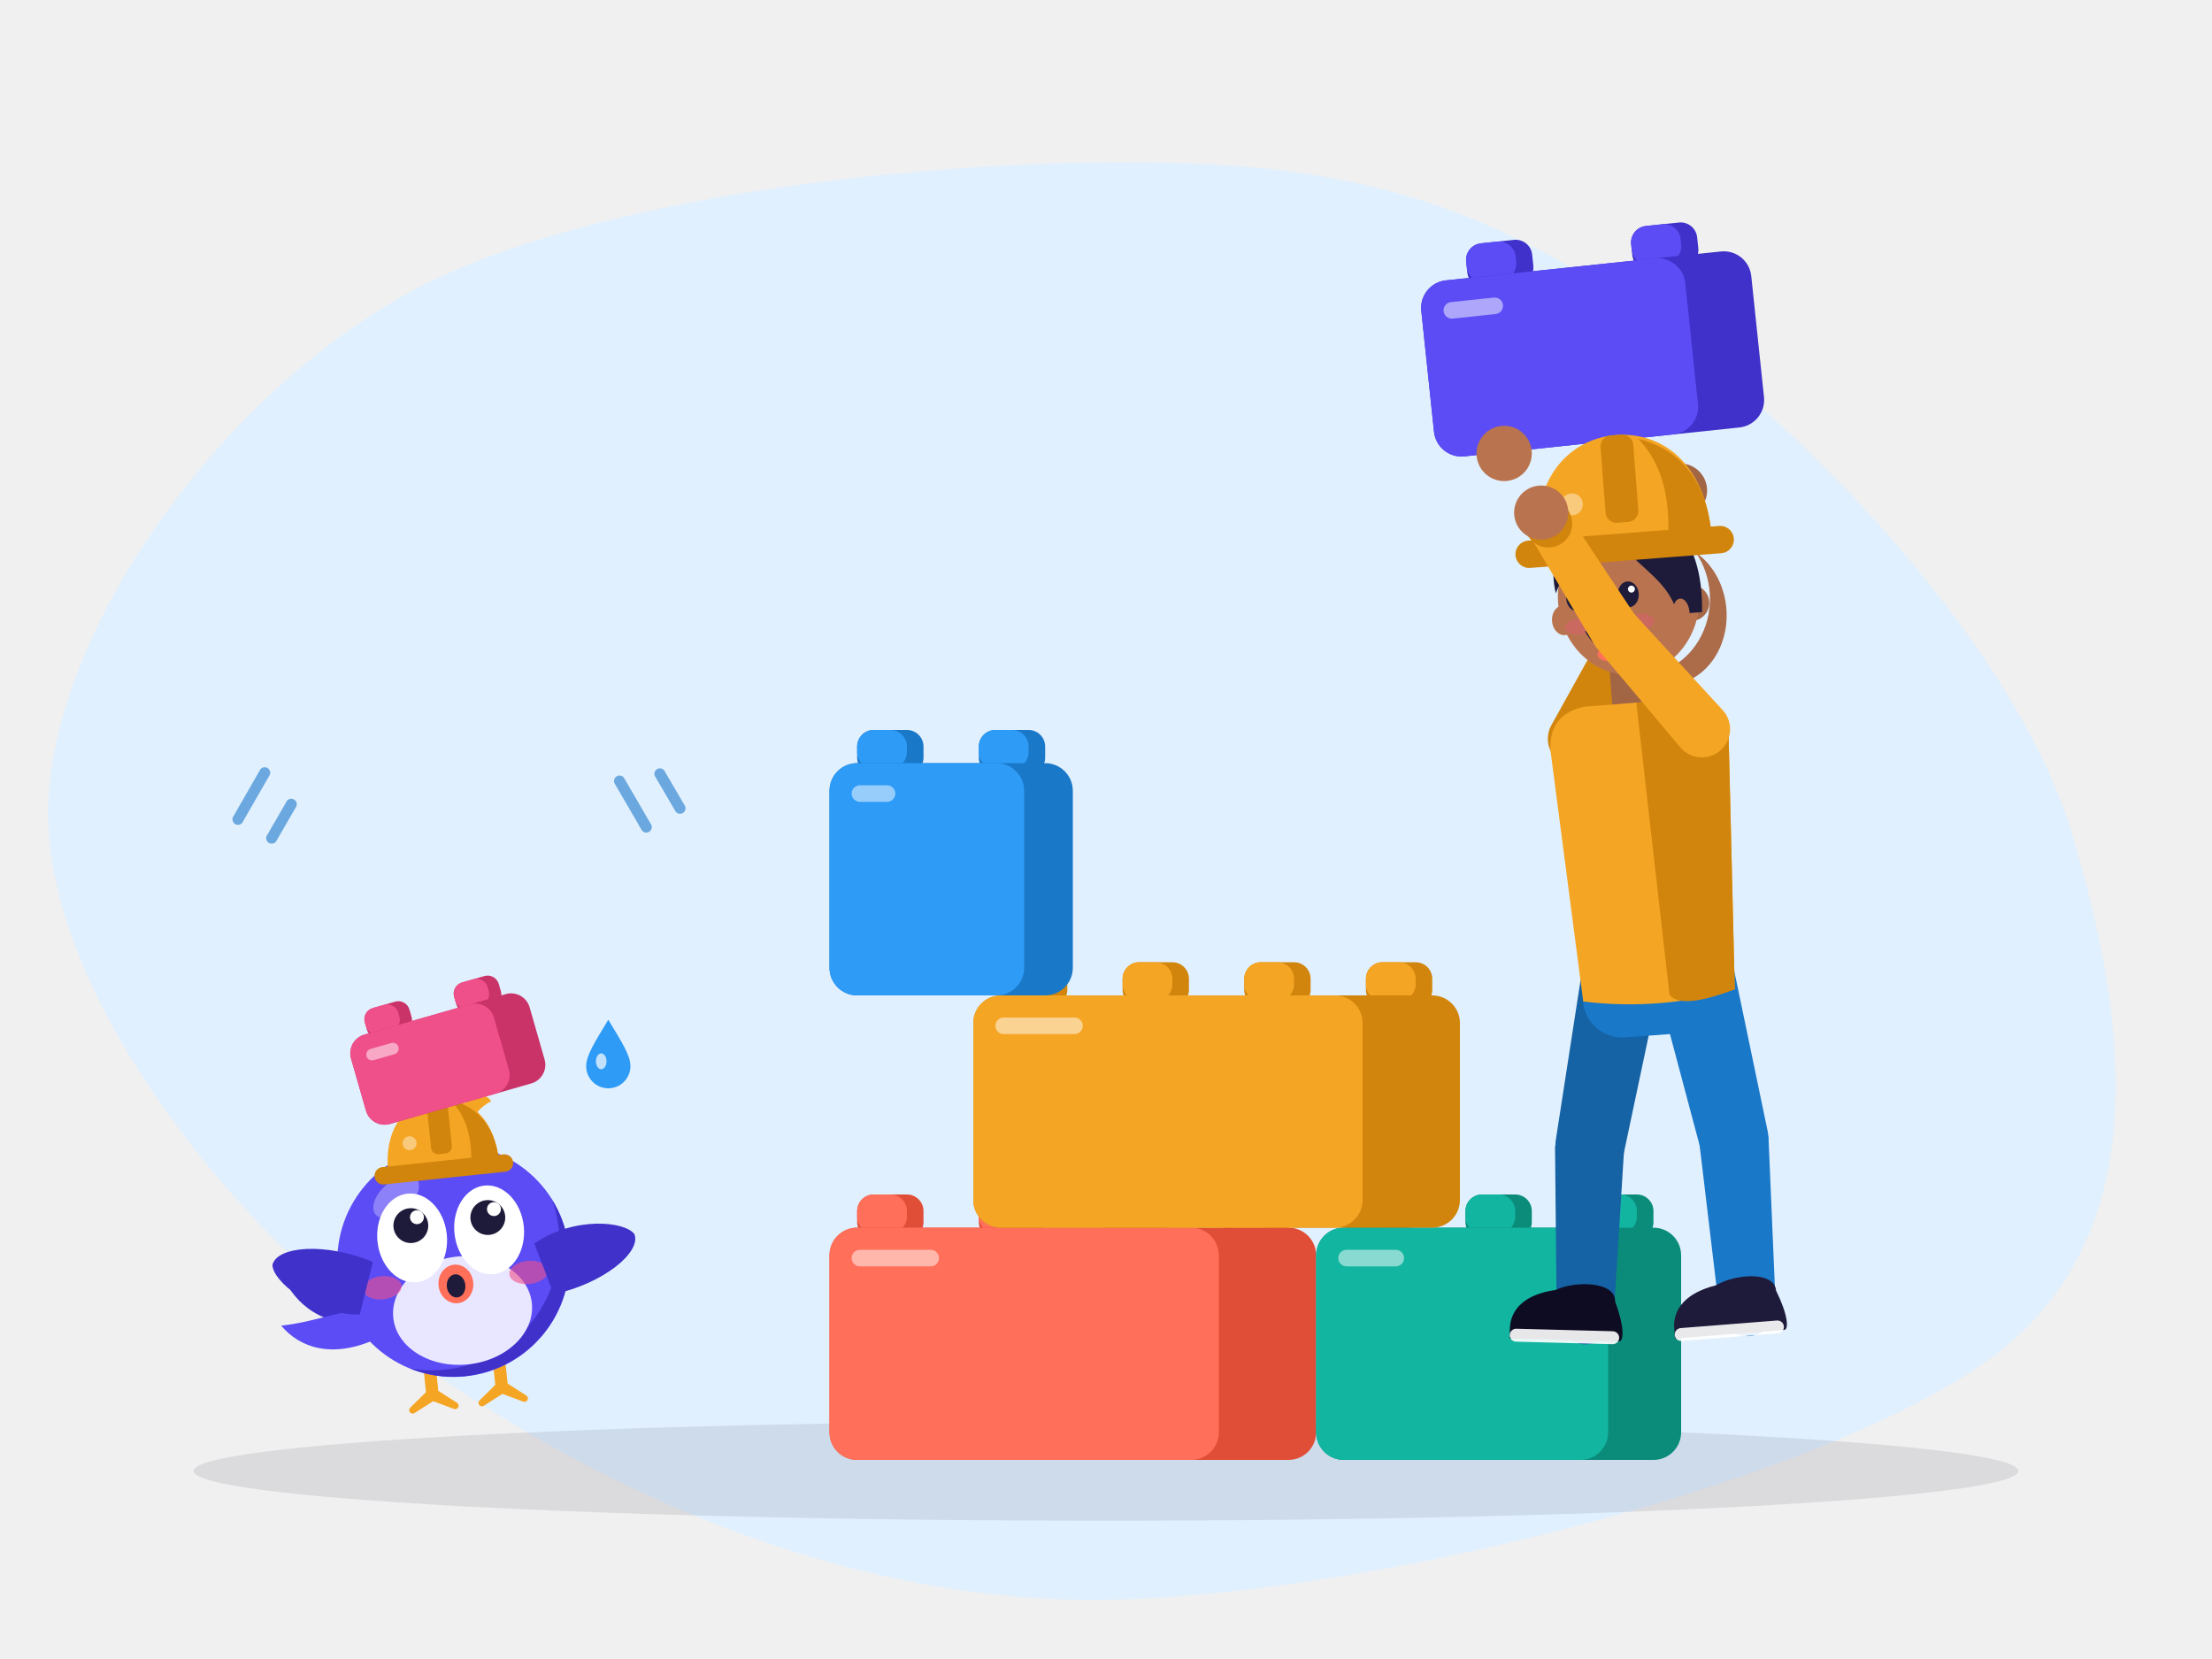
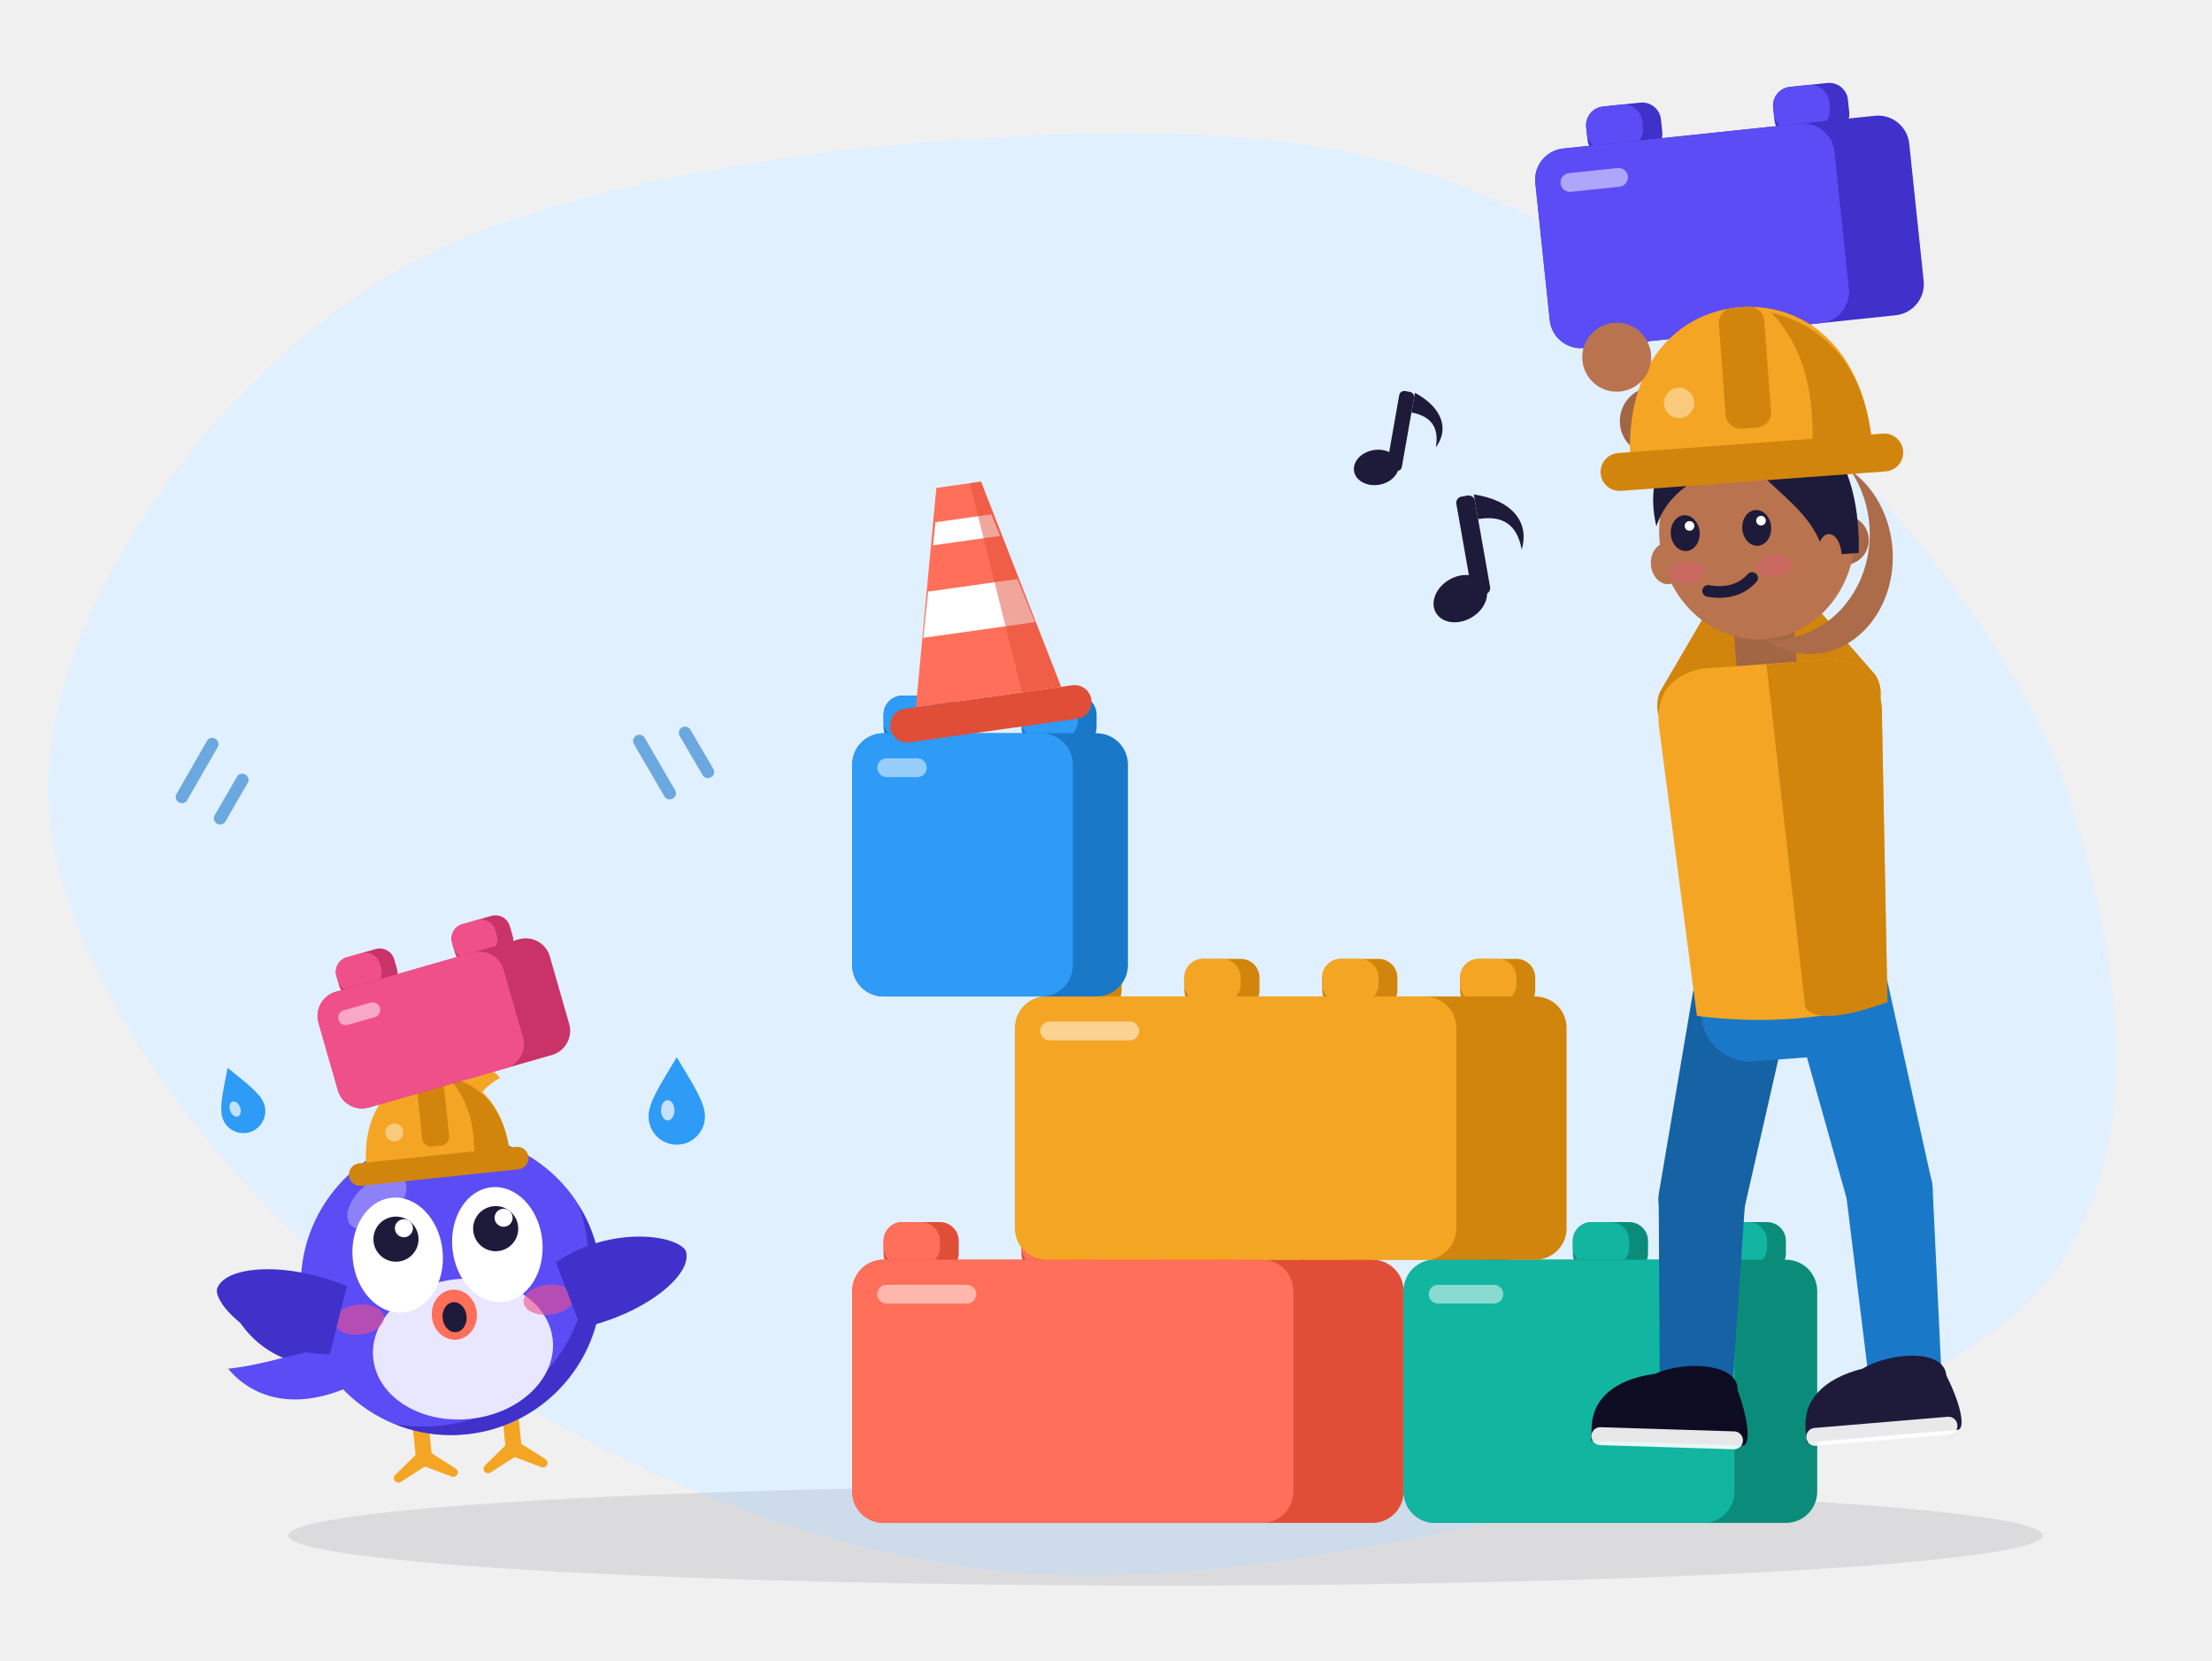
- <svg xmlns="http://www.w3.org/2000/svg" viewBox="0 0 400 300">
-   <path d="M374.7 150.8C383.6 180.8 391.1 221.6 361.2 244.7C331.3 267.8 244.1 289.9 195.4 289.3C146.7 288.7 100.2 265.3 69.1 241.4C37.9 217.5 8 177.3 8.7 145.9C9.5 114.6 38.6 72.5 73.6 53.1C108.7 33.7 179.8 27.7 218.8 29.7C257.8 31.6 281.7 44.5 307.7 64.7C333.7 84.9 365.8 120.7 374.7 150.8Z" fill="#E1F0FE" />
-   <ellipse cx="200" cy="266" rx="165" ry="9" fill="#1E1B3A" opacity="0.1" />
+ <svg xmlns="http://www.w3.org/2000/svg" viewBox="14 21 353 265">
+   <path d="M344.7 149.7C352.6 176.3 359.2 212.5 332.8 232.9C306.4 253.3 229.4 272.9 186.4 272.4C143.5 271.9 102.4 251.1 74.9 229.9C47.5 208.8 21 173.3 21.7 145.5C22.4 117.7 48.1 80.4 79 63.3C109.9 46.1 172.7 40.9 207.1 42.6C241.5 44.3 262.6 55.7 285.5 73.6C308.5 91.4 336.8 123.2 344.7 149.7Z" fill="#E1F0FE" />
+   <ellipse cx="200" cy="266" rx="140" ry="8" fill="#1E1B3A" opacity="0.1" />
  <rect x="155" y="216" width="12" height="8" rx="3" fill="#E14E38" />
  <rect x="155" y="216" width="9" height="7" rx="3" fill="#FF6F59" />
  <rect x="177" y="216" width="12" height="8" rx="3" fill="#E14E38" />
  <rect x="177" y="216" width="9" height="7" rx="3" fill="#FF6F59" />
  <rect x="199" y="216" width="12" height="8" rx="3" fill="#E14E38" />
  <rect x="199" y="216" width="9" height="7" rx="3" fill="#FF6F59" />
  <rect x="221" y="216" width="12" height="8" rx="3" fill="#E14E38" />
  <rect x="221" y="216" width="9" height="7" rx="3" fill="#FF6F59" />
  <rect x="150" y="222" width="88" height="42" rx="5" fill="#E14E38" />
  <rect x="150" y="222" width="70.4" height="42" rx="5" fill="#FF6F59" />
  <rect x="154" y="226" width="15.8" height="3" rx="1.5" fill="#FFFFFF" opacity="0.5" />
  <rect x="243" y="216" width="12" height="8" rx="3" fill="#0B8C7B" />
  <rect x="243" y="216" width="9" height="7" rx="3" fill="#12B5A0" />
  <rect x="265" y="216" width="12" height="8" rx="3" fill="#0B8C7B" />
  <rect x="265" y="216" width="9" height="7" rx="3" fill="#12B5A0" />
  <rect x="287" y="216" width="12" height="8" rx="3" fill="#0B8C7B" />
  <rect x="287" y="216" width="9" height="7" rx="3" fill="#12B5A0" />
  <rect x="238" y="222" width="66" height="42" rx="5" fill="#0B8C7B" />
  <rect x="238" y="222" width="52.8" height="42" rx="5" fill="#12B5A0" />
  <rect x="242" y="226" width="11.9" height="3" rx="1.5" fill="#FFFFFF" opacity="0.5" />
  <rect x="181" y="174" width="12" height="8" rx="3" fill="#D1850C" />
  <rect x="181" y="174" width="9" height="7" rx="3" fill="#F5A524" />
  <rect x="203" y="174" width="12" height="8" rx="3" fill="#D1850C" />
  <rect x="203" y="174" width="9" height="7" rx="3" fill="#F5A524" />
  <rect x="225" y="174" width="12" height="8" rx="3" fill="#D1850C" />
  <rect x="225" y="174" width="9" height="7" rx="3" fill="#F5A524" />
  <rect x="247" y="174" width="12" height="8" rx="3" fill="#D1850C" />
  <rect x="247" y="174" width="9" height="7" rx="3" fill="#F5A524" />
  <rect x="176" y="180" width="88" height="42" rx="5" fill="#D1850C" />
  <rect x="176" y="180" width="70.4" height="42" rx="5" fill="#F5A524" />
  <rect x="180" y="184" width="15.8" height="3" rx="1.5" fill="#FFFFFF" opacity="0.5" />
  <rect x="155" y="132" width="12" height="8" rx="3" fill="#1A78C9" />
  <rect x="155" y="132" width="9" height="7" rx="3" fill="#2E9BF6" />
  <rect x="177" y="132" width="12" height="8" rx="3" fill="#1A78C9" />
  <rect x="177" y="132" width="9" height="7" rx="3" fill="#2E9BF6" />
  <rect x="150" y="138" width="44" height="42" rx="5" fill="#1A78C9" />
  <rect x="150" y="138" width="35.2" height="42" rx="5" fill="#2E9BF6" />
  <rect x="154" y="142" width="7.9" height="3" rx="1.5" fill="#FFFFFF" opacity="0.5" />
-   <g transform="translate(288 64) rotate(-6)">
+   <g transform="translate(172 134) rotate(-8) scale(0.9)">
+     <rect x="-18" y="-2" width="36" height="6" rx="3" fill="#E14E38" />
+     <path d="M-13-2L-4-40 4-40 13-2Z" fill="#FF6F59" />
+     <path d="M-10-14L10-14 8-22-8-22Z" fill="#FFFFFF" />
+     <path d="M-6-30L6-30 5-34-5-34Z" fill="#FFFFFF" />
+     <path d="M2-40L4-40 13-2 6-2Z" fill="#E14E38" opacity="0.5" />
+   </g>
+   <g transform="translate(290 58) rotate(-6)">
    <rect x="-21" y="-22" width="12" height="8" rx="3" fill="#3F31C9" />
    <rect x="-21" y="-22" width="9" height="7" rx="3" fill="#5B4CF5" />
    <rect x="9" y="-22" width="12" height="8" rx="3" fill="#3F31C9" />
    <rect x="9" y="-22" width="9" height="7" rx="3" fill="#5B4CF5" />
    <rect x="-30" y="-16" width="60" height="32" rx="5" fill="#3F31C9" />
    <rect x="-30" y="-16" width="48" height="32" rx="5" fill="#5B4CF5" />
    <rect x="-26" y="-12" width="10.8" height="3" rx="1.5" fill="#FFFFFF" opacity="0.5" />
  </g>
-   <g transform="translate(294.5 108.1) rotate(-4.4) scale(0.9)" />
-   <path d="M286.1 175.4L281.3 206.4A6.3 6.3 0 0 0 293.6 208.7L300.1 178A7.1 7.1 0 0 0 286.1 175.4Z" fill="#1562A4" />
-   <path d="M281.2 207.4L281.5 237.8A5.1 5.1 0 0 0 291.8 238.1L293.7 207.7A6.3 6.3 0 0 0 281.2 207.4Z" fill="#1562A4" />
-   <g transform="translate(286.6 237.9) rotate(1.5) scale(-0.9 0.9)">
+   <g transform="translate(294.4 106) rotate(-4.2) scale(1.1)" />
+   <path d="M284.6 176.8L278.8 211A6.9 6.9 0 0 0 292.4 213.7L300.1 179.9A7.9 7.9 0 0 0 284.6 176.8Z" fill="#1562A4" />
+   <path d="M278.7 212.1L278.9 245.7A5.7 5.7 0 0 0 290.2 246.1L292.5 212.6A6.9 6.9 0 0 0 278.7 212.1Z" fill="#1562A4" />
+   <g transform="translate(284.6 245.9) rotate(1.8) scale(-1.1 1.1)">
    <path d="M-6-3C-6-7 2-7 6-5C12-4 15-1 15 3L15 5-7 5C-8 5-8 2-6-3Z" fill="#0E0C22" />
    <rect x="-7" y="3" width="22" height="2.6" rx="1.3" fill="#FFFFFF" opacity="0.9" />
  </g>
-   <path d="M289.5 136L300.1 114.7A4.6 4.6 0 0 0 292 110.5L280.5 131.2A5.1 5.1 0 0 0 289.5 136Z" fill="#D1850C" />
-   <path d="M300.4 114L306.9 92.1A4 4 0 0 0 299.3 89.7L291.7 111.2A4.6 4.6 0 0 0 300.4 114Z" fill="#D1850C" />
-   <circle cx="303.1" cy="90.9" r="4.3" fill="#D1850C" />
-   <circle cx="303.8" cy="88.7" r="4.9" fill="#A26645" />
-   <path d="M299.4 177.3L307.5 207.7A6.3 6.3 0 0 0 319.7 204.8L313.3 174.1A7.1 7.1 0 0 0 299.4 177.3Z" fill="#1A78C9" />
-   <path d="M307.3 206.7L310.9 236.9A5.1 5.1 0 0 0 321.1 236.1L319.8 205.7A6.3 6.3 0 0 0 307.3 206.7Z" fill="#1A78C9" />
-   <g transform="translate(316 236.5) rotate(-4.5) scale(-0.9 0.9)">
+   <path d="M288.8 136.9L300.9 113.6A5 5 0 0 0 292.1 108.8L278.9 131.4A5.7 5.7 0 0 0 288.8 136.9Z" fill="#D1850C" />
+   <path d="M301.3 112.8L308.9 88.8A4.4 4.4 0 0 0 300.6 85.9L291.7 109.5A5 5 0 0 0 301.3 112.8Z" fill="#D1850C" />
+   <circle cx="304.8" cy="87.4" r="4.7" fill="#D1850C" />
+   <circle cx="305.6" cy="84.9" r="5.5" fill="#A26645" />
+   <path d="M313.3 128.7L296 108.9A5 5 0 0 0 288.3 115.4L304.6 135.9A5.7 5.7 0 0 0 313.3 128.7Z" fill="#D1850C" />
+   <path d="M296.5 109.6L283.1 88.2A4.4 4.4 0 0 0 275.5 92.7L287.8 114.7A5 5 0 0 0 296.5 109.6Z" fill="#D1850C" />
+   <circle cx="279.3" cy="90.4" r="4.7" fill="#D1850C" />
+   <circle cx="278" cy="88.2" r="5.5" fill="#A26645" />
+   <path d="M299.4 179.2L308.8 212.6A6.9 6.9 0 0 0 322.2 209.2L314.7 175.3A7.9 7.9 0 0 0 299.4 179.2Z" fill="#1A78C9" />
+   <path d="M308.6 211.5L312.7 244.8A5.7 5.7 0 0 0 324 243.9L322.4 210.3A6.9 6.9 0 0 0 308.6 211.5Z" fill="#1A78C9" />
+   <g transform="translate(318.3 244.3) rotate(-4.8) scale(-1.1 1.1)">
    <path d="M-6-3C-6-7 2-7 6-5C12-4 15-1 15 3L15 5-7 5C-8 5-8 2-6-3Z" fill="#1E1B3A" />
    <rect x="-7" y="3" width="22" height="2.6" rx="1.3" fill="#FFFFFF" opacity="0.9" />
  </g>
-   <path d="M293.9 187.6L307.2 186.6A7.1 7.1 0 0 0 306.1 172.4L292.8 173.4A7.1 7.1 0 0 0 293.9 187.6Z" fill="#1A78C9" />
-   <path d="M300.6 131.5L299.6 118.2A4.4 4.4 0 0 0 290.9 118.9L291.9 132.1A4.4 4.4 0 0 0 300.6 131.5Z" fill="#A26645" />
-   <path d="M286.3 181.1L280.4 135.9Q279.9 129.2 286.5 127.8L305.4 126.3Q312.1 126.8 312.6 133.4L313.7 178.9Q300.2 182.8 286.3 181.1Z" fill="#F5A524" />
-   <path d="M301.9 179.9L295.9 127.1L305.4 126.3Q312.1 126.8 312.6 133.4L313.7 178.9Q304 182.6 301.9 179.9Z" fill="#D1850C" />
-   <g transform="translate(294.5 108.1) rotate(-4.4) scale(0.9)">
+   <path d="M293.3 190.4L307.9 189.3A7.9 7.9 0 0 0 306.7 173.6L292.1 174.7A7.9 7.9 0 0 0 293.3 190.4Z" fill="#1A78C9" />
+   <path d="M301.1 131.8L300 117.2A4.8 4.8 0 0 0 290.4 117.9L291.5 132.5A4.8 4.8 0 0 0 301.1 131.8Z" fill="#A26645" />
+   <path d="M284.8 183.1L278.7 136.6Q278.2 129.3 285.5 127.7L306.4 126.2Q313.8 126.7 314.3 134L315.2 180.9Q300.2 185.1 284.8 183.1Z" fill="#F5A524" />
+   <path d="M302.1 181.8L295.9 127L306.4 126.2Q313.8 126.7 314.3 134L315.2 180.9Q304.4 184.8 302.1 181.8Z" fill="#D1850C" />
+   <g transform="translate(294.4 106) rotate(-4.2) scale(1.1)">
    <circle cx="12.5" cy="2" r="3.6" fill="#A66847" />
    <ellipse cx="0" cy="0" rx="14.2" ry="15.5" fill="#B9744F" />
    <path d="M14.2 -8A14.2 15.5 0 0 1 0 15.5A12 14 0 0 0 14.2 -8Z" fill="#AC6B49" />
    <ellipse cx="-13.3" cy="3.5" rx="2.4" ry="3" fill="#B9744F" />
    <ellipse cx="-10.4" cy="-0.7" rx="2.1" ry="2.6" fill="#1E1B3A" />
    <circle cx="-9.7" cy="-1.7" r="0.7" fill="#FFFFFF" />
    <ellipse cx="0" cy="-0.7" rx="2.1" ry="2.6" fill="#1E1B3A" />
    <circle cx="0.7" cy="-1.7" r="0.7" fill="#FFFFFF" />
-     <path d="M-9.3 6Q-4.7 15 -0.1 6Z" fill="#1E1B3A" />
-     <path d="M-9 6.2L-0.4 6.2L-1.3 8.1Z" fill="#FFFFFF" />
-     <ellipse cx="-4.7" cy="10.9" rx="2.4" ry="1.5" fill="#FF6F59" />
+     <path d="M-7.7 7.9Q-3.7 8.9 -1.2 6.5" fill="none" stroke="#1E1B3A" stroke-width="1.7" stroke-linecap="round" stroke-linejoin="round" />
    <ellipse cx="-10.6" cy="5" rx="2.6" ry="1.6" fill="#F0508A" opacity="0.3" />
    <ellipse cx="2.2" cy="5" rx="2.6" ry="1.6" fill="#F0508A" opacity="0.3" />
    <g transform="scale(-1 1)">
      <path d="M-14.5 4C-16-12-8-19 1-18.5C10-18 16-11 14.5-2C12-8 6-9 1-12C-1-7-7-4-9 2C-10 0-12 1-12 4Z" fill="#1E1B3A" />
    </g>
    <g transform="translate(0 -13) scale(1.1)">
      <path d="M-16 2C-16-12-8-18 0-18C8-18 16-12 16 2Z" fill="#F5A524" />
      <path d="M4-17C10-15 16-10 16 2L8 2C9-6 8-12 4-17Z" fill="#D1850C" />
      <rect x="-20" y="0" width="40" height="5" rx="2.5" fill="#D1850C" />
      <rect x="-3" y="-18" width="6" height="16" rx="2" fill="#D1850C" />
      <rect x="-11" y="-8" width="4" height="4" rx="2" fill="#FFFFFF" opacity="0.4" />
    </g>
  </g>
-   <path d="M311.6 128.5L295.5 111A4.6 4.6 0 0 0 288.6 117L303.9 135.2A5.1 5.1 0 0 0 311.6 128.5Z" fill="#F5A524" />
-   <path d="M295.9 111.6L283.3 92.6A4 4 0 0 0 276.6 96.8L288.2 116.4A4.6 4.6 0 0 0 295.9 111.6Z" fill="#F5A524" />
-   <circle cx="280" cy="94.7" r="4.3" fill="#D1850C" />
-   <circle cx="278.7" cy="92.7" r="4.9" fill="#B9744F" />
-   <circle cx="272" cy="82" r="5" fill="#B9744F" />
-   <g transform="translate(82 228) rotate(-6) scale(0.7)">
+   <circle cx="272" cy="78" r="5.5" fill="#B9744F" />
+   <g transform="translate(250 116) rotate(-10)">
+     <rect x="-1" y="-16" width="3" height="16" rx="1" fill="#1E1B3A" />
+     <ellipse cx="-3" cy="0" rx="4.5" ry="3.5" fill="#1E1B3A" transform="rotate(-20 -3 0)" />
+     <path d="M2-16C8-14 10-10 8-6C8-10 6-12 2-12Z" fill="#1E1B3A" />
+   </g>
+   <g transform="translate(236 96) rotate(10) scale(0.8)">
+     <rect x="-1" y="-16" width="3" height="16" rx="1" fill="#1E1B3A" />
+     <ellipse cx="-3" cy="0" rx="4.5" ry="3.5" fill="#1E1B3A" transform="rotate(-20 -3 0)" />
+     <path d="M2-16C8-14 10-10 8-6C8-10 6-12 2-12Z" fill="#1E1B3A" />
+   </g>
+   <g transform="translate(86 226) rotate(-6) scale(0.8)">
    <path d="M-22 14C-36 14-42 6-44 0C-36 2-30 2-24 6Z" fill="#3F31C9" />
    <path d="M-22 18C-34 22-42 18-46 12C-38 12-32 10-24 10Z" fill="#5B4CF5" />
    <g transform="translate(-9 25)">
      <rect x="-1.6" y="0" width="3.2" height="10" rx="1.6" fill="#F5A524" />
      <path d="M-1.6 8L-6 11.5C-7 12.3-6 13.6-5 13L0 10.5 5 13C6 13.6 7 12.3 6 11.5L1.6 8Z" fill="#F5A524" />
    </g>
    <g transform="translate(9 25)">
      <rect x="-1.6" y="0" width="3.2" height="10" rx="1.6" fill="#F5A524" />
      <path d="M-1.6 8L-6 11.5C-7 12.3-6 13.6-5 13L0 10.5 5 13C6 13.6 7 12.3 6 11.5L1.6 8Z" fill="#F5A524" />
    </g>
    <circle cx="0" cy="0" r="30" fill="#5B4CF5" />
    <path d="M27 -13A30 30 0 0 1-14 26.5A33 33 0 0 0 27-13Z" fill="#3F31C9" />
    <ellipse cx="1" cy="13" rx="18" ry="14" fill="#E9E6FF" />
    <ellipse cx="-13" cy="-18" rx="7" ry="4" fill="#FFFFFF" opacity="0.3" transform="rotate(-35 -13 -18)" />
    <path d="M-4-28C-10-40-6-46 0-44C-2-38-1-33 2-29Z" fill="#FF6F59" />
    <path d="M2-29C4-42 12-44 14-40C9-38 7-34 6-28Z" fill="#F5A524" />
    <ellipse cx="-10" cy="-7" rx="9" ry="11.5" fill="#FFFFFF" />
    <circle cx="-10" cy="-10.2" r="4.5" fill="#1E1B3A" />
    <circle cx="-8.2" cy="-12.2" r="1.8" fill="#FFFFFF" />
    <ellipse cx="10" cy="-7" rx="9" ry="11.5" fill="#FFFFFF" />
    <circle cx="10" cy="-10.2" r="4.5" fill="#1E1B3A" />
    <circle cx="11.8" cy="-12.2" r="1.8" fill="#FFFFFF" />
    <ellipse cx="-19" cy="5" rx="5" ry="3" fill="#F0508A" opacity="0.6" />
    <ellipse cx="19" cy="5" rx="5" ry="3" fill="#F0508A" opacity="0.6" />
    <ellipse cx="0" cy="6" rx="4.5" ry="5" fill="#FF6F59" />
    <ellipse cx="0" cy="6.5" rx="2.4" ry="3" fill="#1E1B3A" />
    <g transform="translate(0 -26) scale(0.9)">
      <path d="M-16 2C-16-12-8-18 0-18C8-18 16-12 16 2Z" fill="#F5A524" />
      <path d="M4-17C10-15 16-10 16 2L8 2C9-6 8-12 4-17Z" fill="#D1850C" />
      <rect x="-20" y="0" width="40" height="5" rx="2.5" fill="#D1850C" />
      <rect x="-3" y="-18" width="6" height="16" rx="2" fill="#D1850C" />
      <rect x="-11" y="-8" width="4" height="4" rx="2" fill="#FFFFFF" opacity="0.4" />
    </g>
    <g transform="translate(4 -52) rotate(-10)">
      <rect x="-18" y="-18" width="12" height="8" rx="3" fill="#C93368" />
      <rect x="-18" y="-18" width="9" height="7" rx="3" fill="#F0508A" />
      <rect x="6" y="-18" width="12" height="8" rx="3" fill="#C93368" />
      <rect x="6" y="-18" width="9" height="7" rx="3" fill="#F0508A" />
      <rect x="-24" y="-12" width="48" height="24" rx="5" fill="#C93368" />
      <rect x="-24" y="-12" width="38.4" height="24" rx="5" fill="#F0508A" />
      <rect x="-20" y="-8" width="8.6" height="3" rx="1.5" fill="#FFFFFF" opacity="0.5" />
    </g>
    <g transform="translate(-25 4) rotate(200)">
      <path d="M-2-7C10-10 22-4 23 0C23 5 11 9-2 7Z" fill="#3F31C9" />
    </g>
    <g transform="translate(25 4) rotate(-15)">
      <path d="M-2-7C10-10 22-4 23 0C23 5 11 9-2 7Z" fill="#3F31C9" />
    </g>
  </g>
  <g opacity="0.6">
    <path d="M43.8 148.8L48.8 140.1A1 1 0 0 0 47.1 139.1L42.1 147.8A1 1 0 0 0 43.8 148.8Z" fill="#1A78C9" />
  </g>
  <g opacity="0.6">
    <path d="M49.9 152.2L53.6 145.8A1 1 0 0 0 51.9 144.8L48.2 151.2A1 1 0 0 0 49.9 152.2Z" fill="#1A78C9" />
  </g>
  <g opacity="0.6">
-     <path d="M117.8 149.2L112.8 140.6A1 1 0 0 0 111.1 141.6L116.1 150.2A1 1 0 0 0 117.8 149.2Z" fill="#1A78C9" />
+     <path d="M121.8 147.2L116.8 138.6A1 1 0 0 0 115.1 139.6L120.1 148.2A1 1 0 0 0 121.8 147.2Z" fill="#1A78C9" />
  </g>
  <g opacity="0.6">
-     <path d="M123.9 145.8L120.1 139.3A1 1 0 0 0 118.4 140.3L122.2 146.8A1 1 0 0 0 123.9 145.8Z" fill="#1A78C9" />
+     <path d="M127.9 143.8L124.1 137.3A1 1 0 0 0 122.4 138.3L126.2 144.8A1 1 0 0 0 127.9 143.8Z" fill="#1A78C9" />
  </g>
-   <g transform="translate(110 190) scale(0.8)">
+   <g transform="translate(122 196) scale(0.9)">
+     <path d="M0-7C3-2 5 1 5 3.5A5 5 0 0 1-5 3.5C-5 1-3-2 0-7Z" fill="#2E9BF6" />
+     <ellipse cx="-1.6" cy="2.4" rx="1.2" ry="1.8" fill="#FFFFFF" opacity="0.7" />
+   </g>
+   <g transform="translate(52 196) rotate(-20) scale(0.7)">
    <path d="M0-7C3-2 5 1 5 3.5A5 5 0 0 1-5 3.5C-5 1-3-2 0-7Z" fill="#2E9BF6" />
    <ellipse cx="-1.6" cy="2.4" rx="1.2" ry="1.8" fill="#FFFFFF" opacity="0.7" />
  </g>
</svg>
